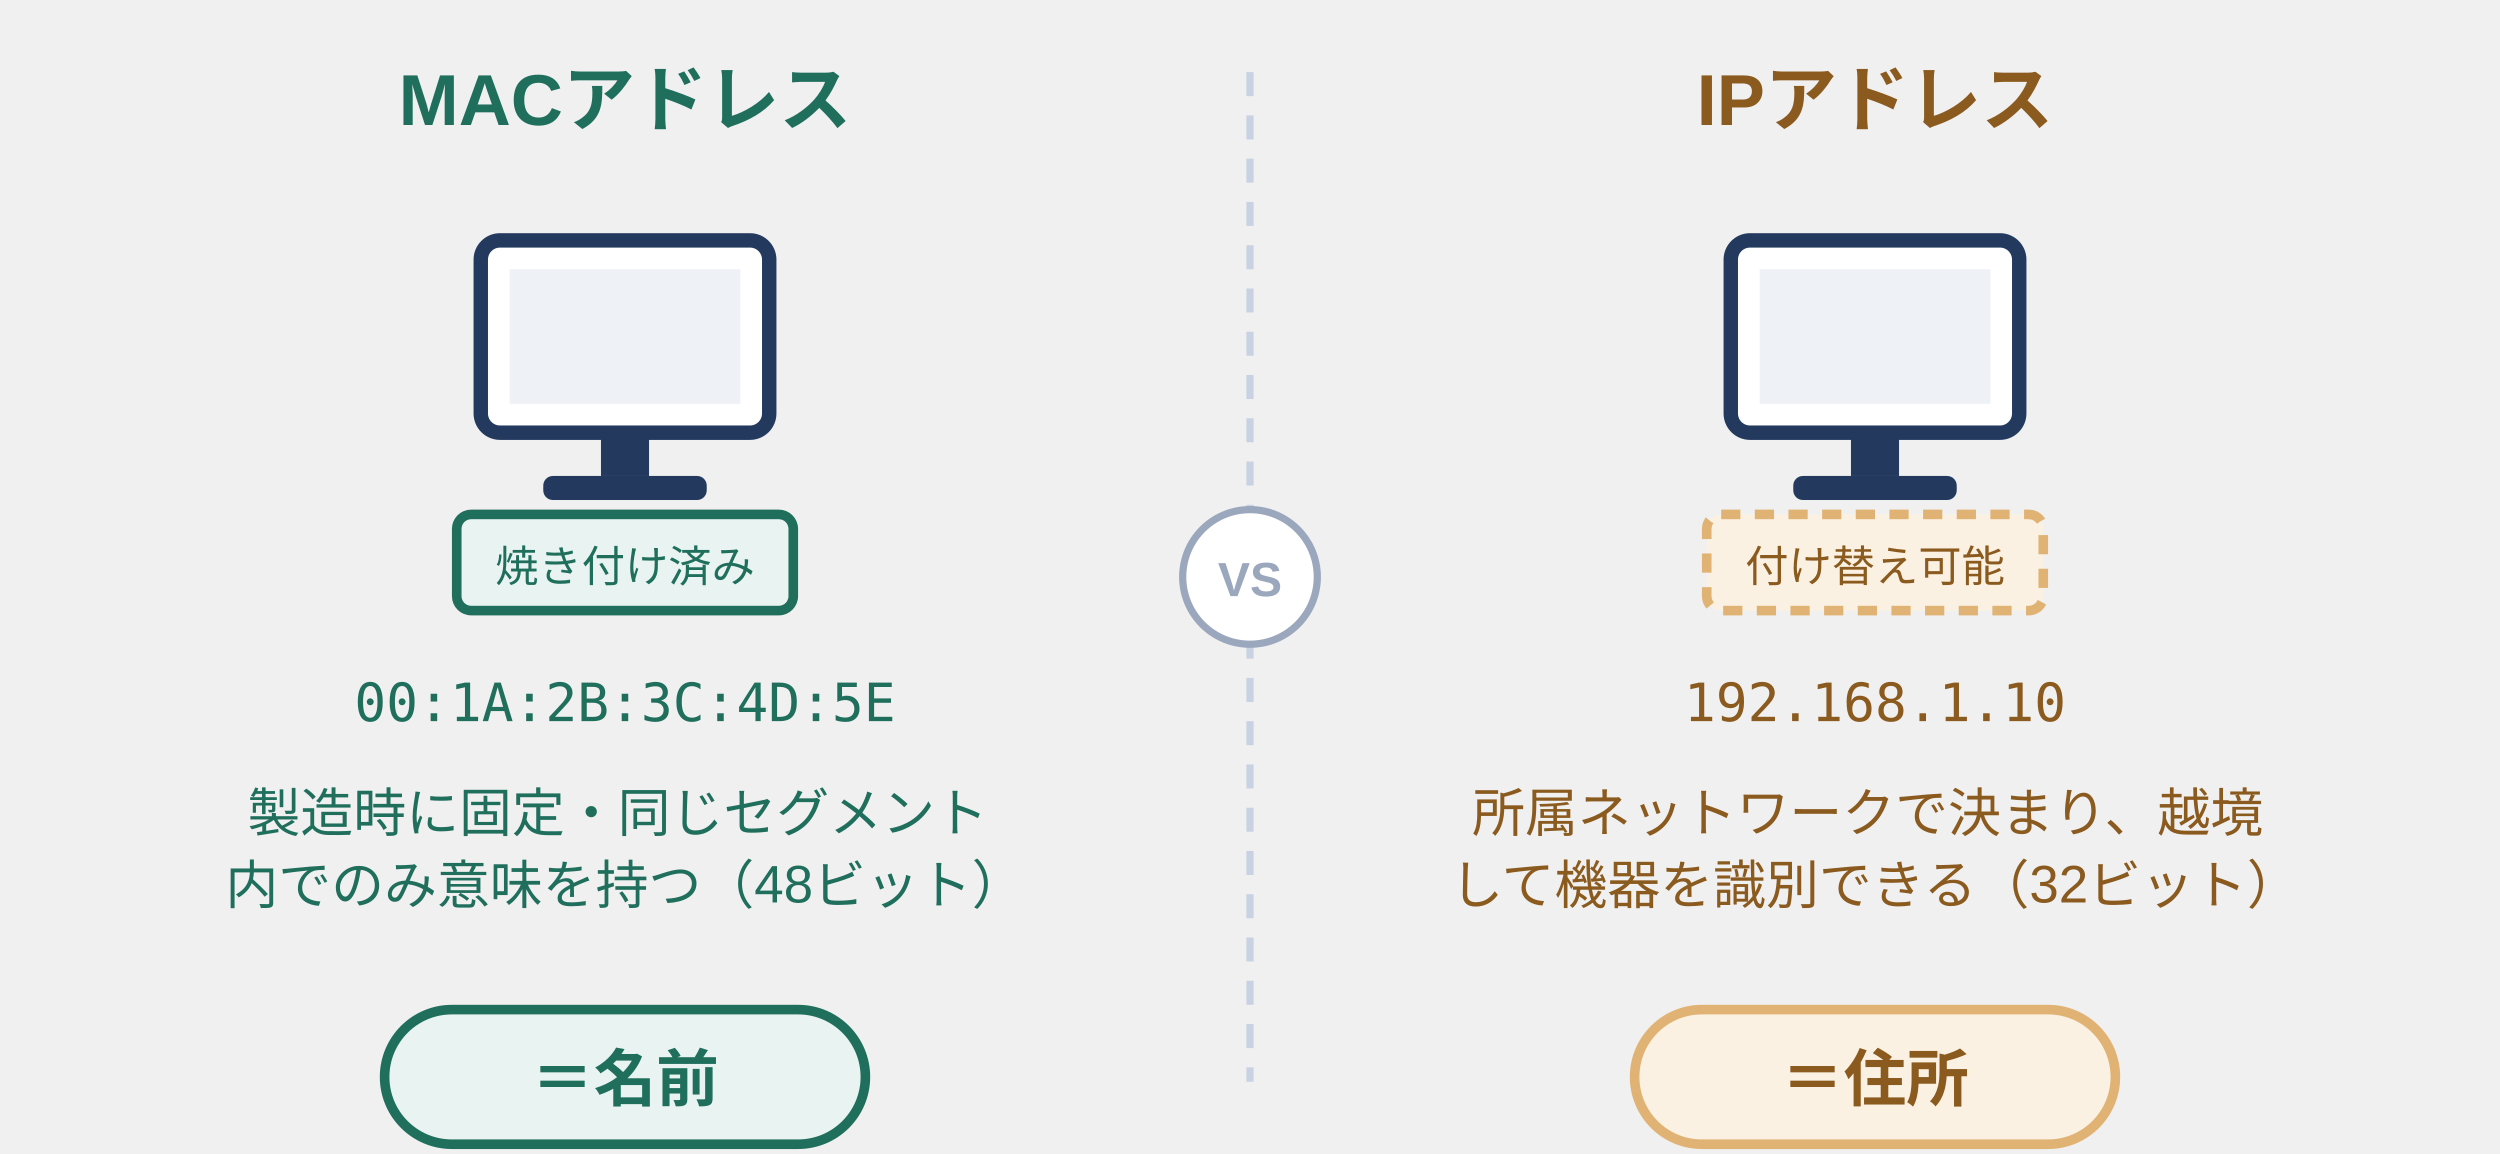
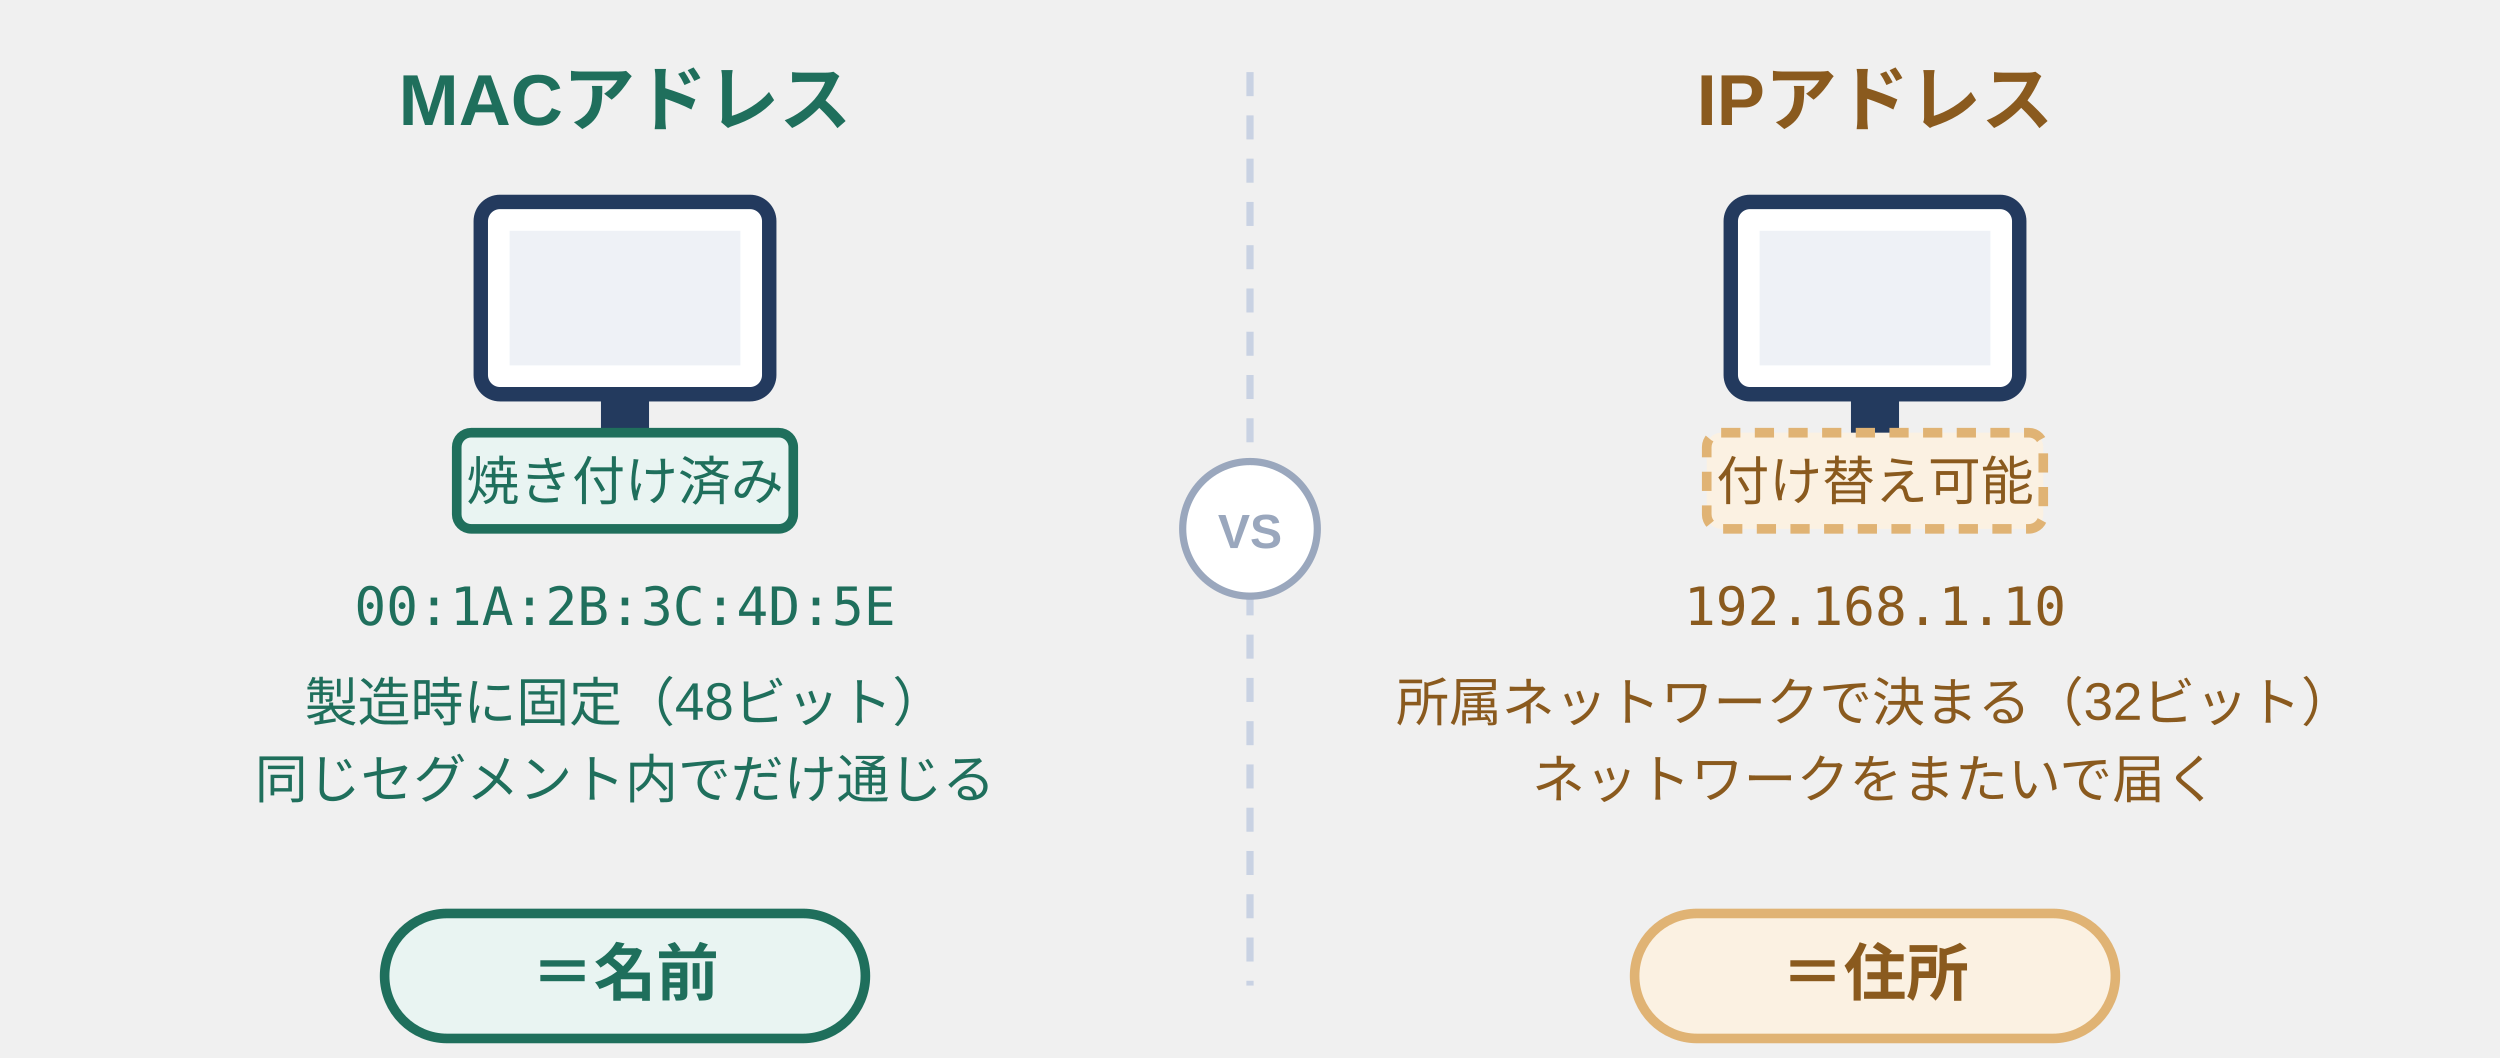
- <svg xmlns="http://www.w3.org/2000/svg" viewBox="0 0 520 240" width="520" height="240">
+ <svg xmlns="http://www.w3.org/2000/svg" viewBox="0 0 520 220" width="520" height="220">
  <defs>
    <g id="pc2">
      <rect x="-30" y="-23" width="60" height="40" rx="4" fill="#ffffff" stroke="#233a5e" stroke-width="3" />
      <rect x="-24" y="-17" width="48" height="28" fill="#eef1f6" />
      <rect x="-5" y="17" width="10" height="9" fill="#233a5e" />
      <rect x="-17" y="26" width="34" height="5" rx="2" fill="#233a5e" />
    </g>
  </defs>
-   <line x1="260" y1="15" x2="260" y2="225" stroke="#c9d2e3" stroke-width="1.5" stroke-dasharray="5 4" />
-   <circle cx="260" cy="120" r="14" fill="#ffffff" stroke="#9aa7bd" stroke-width="1.5" />
-   <text x="260" y="124" text-anchor="middle" font-family="Arial, Helvetica, sans-serif" font-size="10" font-weight="bold" fill="#9aa7bd">VS</text>
+   <line x1="260" y1="15" x2="260" y2="205" stroke="#c9d2e3" stroke-width="1.5" stroke-dasharray="5 4" />
+   <circle cx="260" cy="110" r="14" fill="#ffffff" stroke="#9aa7bd" stroke-width="1.5" />
+   <text x="260" y="114" text-anchor="middle" font-family="Arial, Helvetica, sans-serif" font-size="10" font-weight="bold" fill="#9aa7bd">VS</text>
  <g transform="translate(10,10)">
    <text x="120" y="16" text-anchor="middle" font-family="Arial, Helvetica, sans-serif" font-size="15" font-weight="bold" fill="#1f6f5c">MACアドレス</text>
-     <use href="#pc2" x="120" y="63" />
-     <rect x="85" y="97" width="70" height="20" rx="3" fill="#e9f4f2" stroke="#1f6f5c" stroke-width="2" />
-     <text x="120" y="111" text-anchor="middle" font-family="Arial, Helvetica, sans-serif" font-size="9" fill="#1f6f5c">焼き付け済み</text>
-     <text x="120" y="140" text-anchor="middle" font-family="monospace" font-size="11" fill="#1f6f5c">00:1A:2B:3C:4D:5E</text>
-     <text x="120" y="163" text-anchor="middle" font-family="Arial, Helvetica, sans-serif" font-size="11" fill="#1f6f5c">
-       <tspan x="120" dy="0">製造時に固定・同じセグメント</tspan>
-       <tspan x="120" dy="15">内でのみ意味を持つ（48ビット）</tspan>
-     </text>
-     <rect x="70" y="200" width="100" height="28" rx="14" fill="#e9f4f2" stroke="#1f6f5c" stroke-width="2" />
-     <text x="120" y="219" text-anchor="middle" font-family="Arial, Helvetica, sans-serif" font-size="13" font-weight="bold" fill="#1f6f5c">＝名前</text>
+     <use href="#pc2" x="120" y="55" />
+     <rect x="85" y="80" width="70" height="20" rx="3" fill="#e9f4f2" stroke="#1f6f5c" stroke-width="2" />
+     <text x="120" y="94" text-anchor="middle" font-family="Arial, Helvetica, sans-serif" font-size="11" fill="#1f6f5c">焼き付け済み</text>
+     <text x="120" y="120" text-anchor="middle" font-family="monospace" font-size="11" fill="#1f6f5c">00:1A:2B:3C:4D:5E</text>
+     <text x="120" y="140" text-anchor="middle" font-family="Arial, Helvetica, sans-serif" font-size="11" fill="#1f6f5c">製造時に固定（48ビット）</text>
+     <text x="120" y="156" text-anchor="middle" font-family="Arial, Helvetica, sans-serif" font-size="11" fill="#1f6f5c">同じセグメント内でだけ通じる</text>
+     <rect x="70" y="180" width="100" height="26" rx="13" fill="#e9f4f2" stroke="#1f6f5c" stroke-width="2" />
+     <text x="120" y="197" text-anchor="middle" font-family="Arial, Helvetica, sans-serif" font-size="13" font-weight="bold" fill="#1f6f5c">＝名前</text>
  </g>
  <g transform="translate(270,10)">
    <text x="120" y="16" text-anchor="middle" font-family="Arial, Helvetica, sans-serif" font-size="15" font-weight="bold" fill="#8a5a1e">IPアドレス</text>
-     <use href="#pc2" x="120" y="63" />
-     <rect x="85" y="97" width="70" height="20" rx="3" fill="#fbf1e2" stroke="#e0b374" stroke-width="2" stroke-dasharray="4 3" />
-     <text x="120" y="111" text-anchor="middle" font-family="Arial, Helvetica, sans-serif" font-size="9" fill="#8a5a1e">付け替え可能</text>
-     <text x="120" y="140" text-anchor="middle" font-family="monospace" font-size="11" fill="#8a5a1e">192.168.1.10</text>
-     <text x="120" y="163" text-anchor="middle" font-family="Arial, Helvetica, sans-serif" font-size="11" fill="#8a5a1e">
-       <tspan x="120" dy="0">所属ネットワークで決まり、越境</tspan>
-       <tspan x="120" dy="15">して機器を識別できる（32ビット）</tspan>
-     </text>
-     <rect x="70" y="200" width="100" height="28" rx="14" fill="#fbf1e2" stroke="#e0b374" stroke-width="2" />
-     <text x="120" y="219" text-anchor="middle" font-family="Arial, Helvetica, sans-serif" font-size="13" font-weight="bold" fill="#8a5a1e">＝住所</text>
+     <use href="#pc2" x="120" y="55" />
+     <rect x="85" y="80" width="70" height="20" rx="3" fill="#fbf1e2" stroke="#e0b374" stroke-width="2" stroke-dasharray="4 3" />
+     <text x="120" y="94" text-anchor="middle" font-family="Arial, Helvetica, sans-serif" font-size="11" fill="#8a5a1e">付け替え可能</text>
+     <text x="120" y="120" text-anchor="middle" font-family="monospace" font-size="11" fill="#8a5a1e">192.168.1.10</text>
+     <text x="120" y="140" text-anchor="middle" font-family="Arial, Helvetica, sans-serif" font-size="11" fill="#8a5a1e">所属ネットワークで決まる（32ビット）</text>
+     <text x="120" y="156" text-anchor="middle" font-family="Arial, Helvetica, sans-serif" font-size="11" fill="#8a5a1e">ネットワークをまたいで届く</text>
+     <rect x="70" y="180" width="100" height="26" rx="13" fill="#fbf1e2" stroke="#e0b374" stroke-width="2" />
+     <text x="120" y="197" text-anchor="middle" font-family="Arial, Helvetica, sans-serif" font-size="13" font-weight="bold" fill="#8a5a1e">＝住所</text>
  </g>
</svg>
